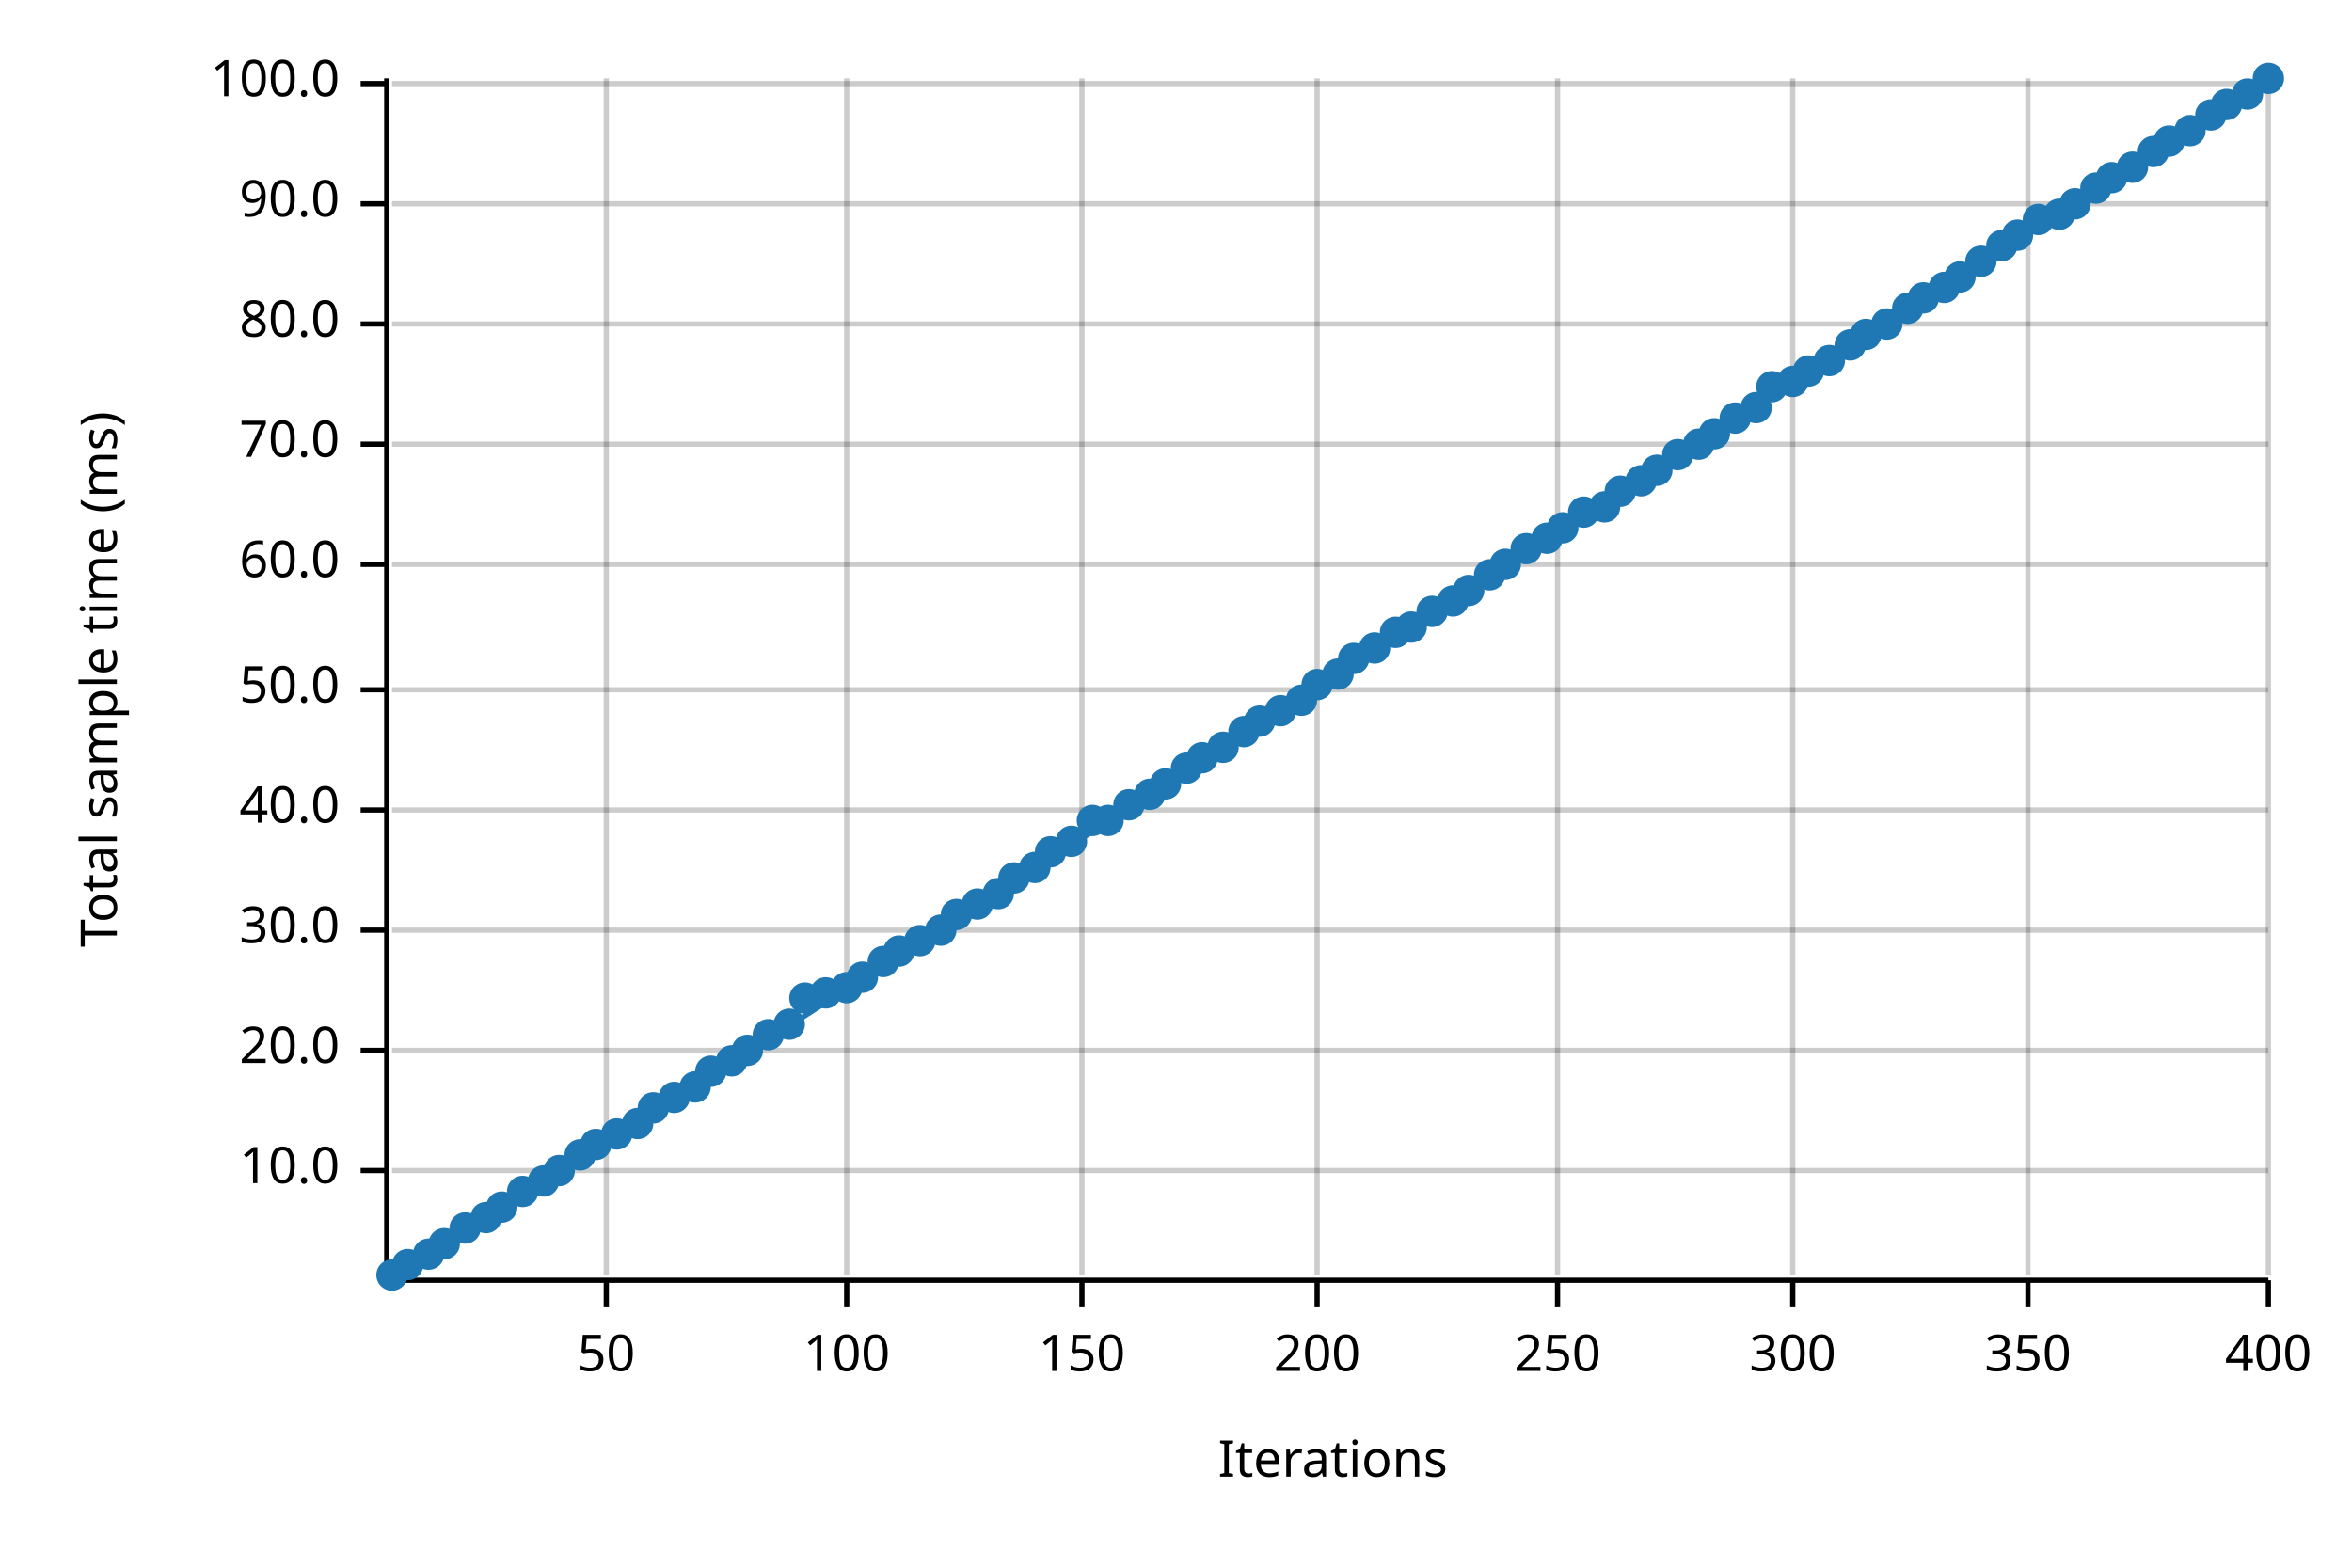
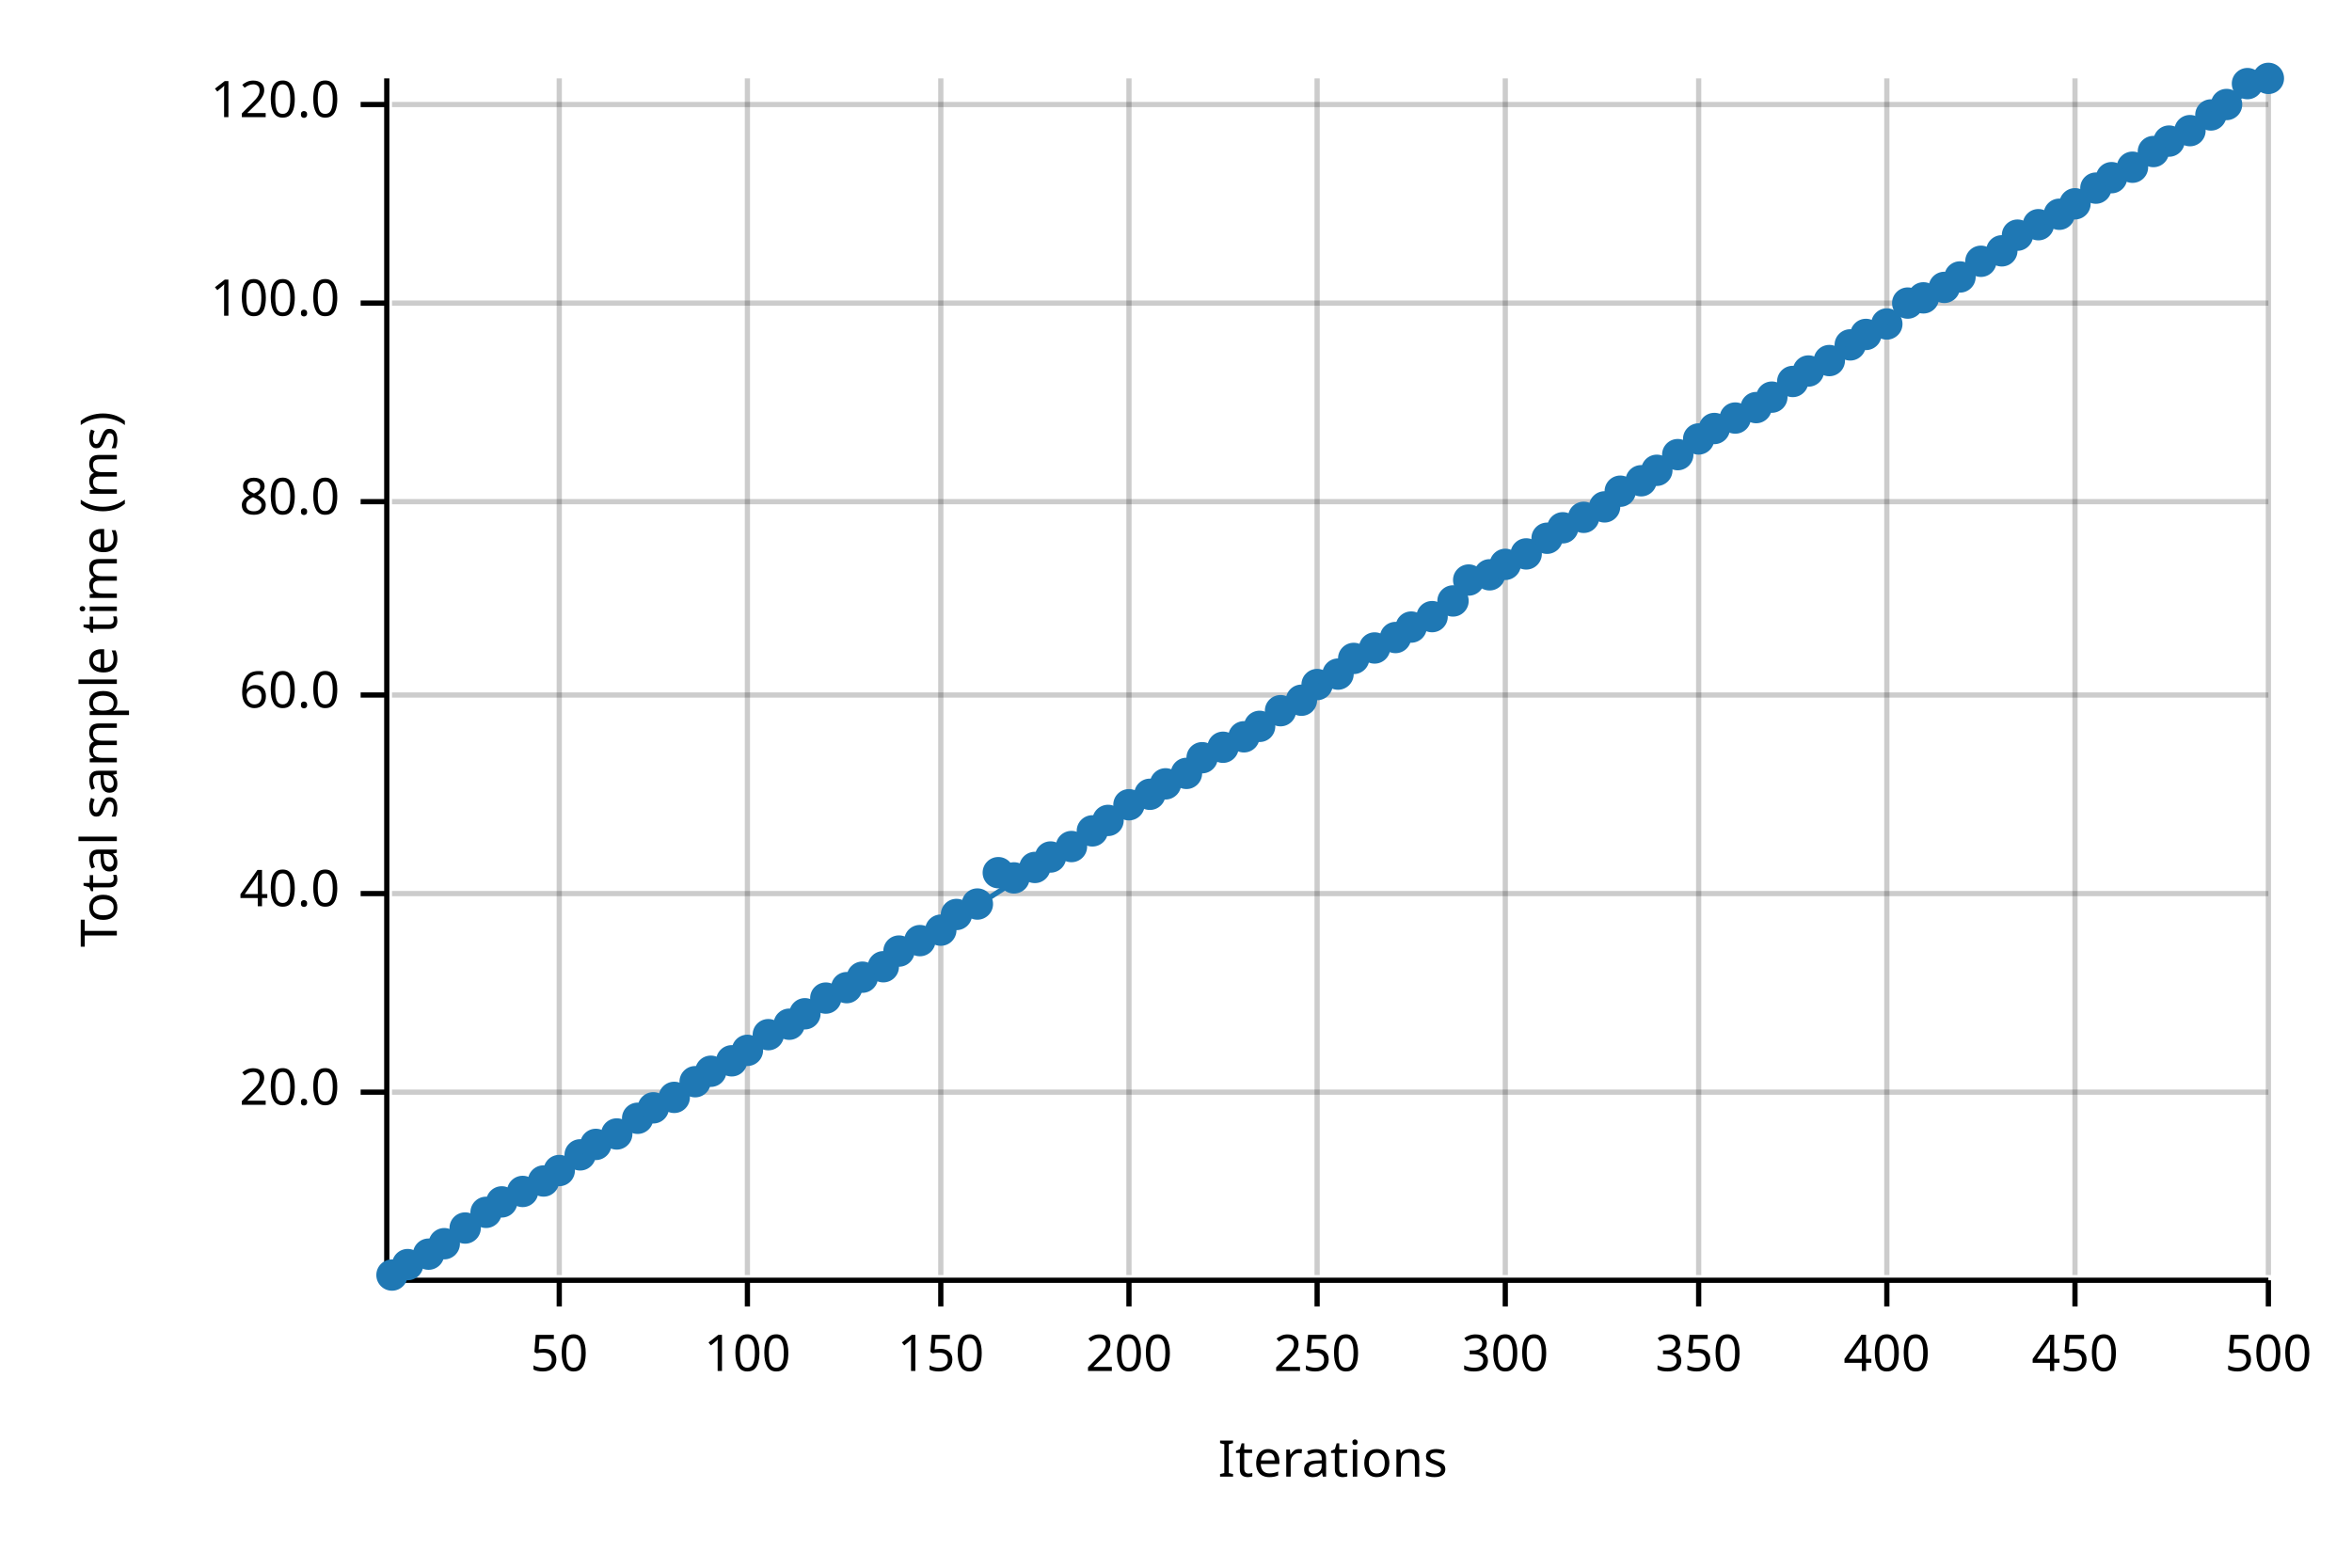
<svg xmlns="http://www.w3.org/2000/svg" width="450" height="300" viewBox="0 0 450 300">
  <text x="15" y="130" dy="0.76em" text-anchor="middle" font-family="sans-serif" font-size="9.677" opacity="1" fill="#000000" transform="rotate(270, 15, 130)">
Total sample time (ms)
</text>
  <text x="255" y="285" dy="-0.5ex" text-anchor="middle" font-family="sans-serif" font-size="9.677" opacity="1" fill="#000000">
Iterations
</text>
-   <line opacity="0.2" stroke="#000000" stroke-width="1" x1="116" y1="244" x2="116" y2="15" />
-   <line opacity="0.2" stroke="#000000" stroke-width="1" x1="162" y1="244" x2="162" y2="15" />
-   <line opacity="0.2" stroke="#000000" stroke-width="1" x1="207" y1="244" x2="207" y2="15" />
+   <line opacity="0.2" stroke="#000000" stroke-width="1" x1="107" y1="244" x2="107" y2="15" />
+   <line opacity="0.2" stroke="#000000" stroke-width="1" x1="143" y1="244" x2="143" y2="15" />
+   <line opacity="0.2" stroke="#000000" stroke-width="1" x1="180" y1="244" x2="180" y2="15" />
+   <line opacity="0.2" stroke="#000000" stroke-width="1" x1="216" y1="244" x2="216" y2="15" />
  <line opacity="0.2" stroke="#000000" stroke-width="1" x1="252" y1="244" x2="252" y2="15" />
-   <line opacity="0.2" stroke="#000000" stroke-width="1" x1="298" y1="244" x2="298" y2="15" />
-   <line opacity="0.2" stroke="#000000" stroke-width="1" x1="343" y1="244" x2="343" y2="15" />
-   <line opacity="0.2" stroke="#000000" stroke-width="1" x1="388" y1="244" x2="388" y2="15" />
+   <line opacity="0.2" stroke="#000000" stroke-width="1" x1="288" y1="244" x2="288" y2="15" />
+   <line opacity="0.2" stroke="#000000" stroke-width="1" x1="325" y1="244" x2="325" y2="15" />
+   <line opacity="0.2" stroke="#000000" stroke-width="1" x1="361" y1="244" x2="361" y2="15" />
+   <line opacity="0.2" stroke="#000000" stroke-width="1" x1="397" y1="244" x2="397" y2="15" />
  <line opacity="0.2" stroke="#000000" stroke-width="1" x1="434" y1="244" x2="434" y2="15" />
-   <line opacity="0.2" stroke="#000000" stroke-width="1" x1="75" y1="224" x2="434" y2="224" />
-   <line opacity="0.2" stroke="#000000" stroke-width="1" x1="75" y1="201" x2="434" y2="201" />
-   <line opacity="0.2" stroke="#000000" stroke-width="1" x1="75" y1="178" x2="434" y2="178" />
-   <line opacity="0.2" stroke="#000000" stroke-width="1" x1="75" y1="155" x2="434" y2="155" />
-   <line opacity="0.2" stroke="#000000" stroke-width="1" x1="75" y1="132" x2="434" y2="132" />
-   <line opacity="0.2" stroke="#000000" stroke-width="1" x1="75" y1="108" x2="434" y2="108" />
-   <line opacity="0.2" stroke="#000000" stroke-width="1" x1="75" y1="85" x2="434" y2="85" />
-   <line opacity="0.2" stroke="#000000" stroke-width="1" x1="75" y1="62" x2="434" y2="62" />
-   <line opacity="0.2" stroke="#000000" stroke-width="1" x1="75" y1="39" x2="434" y2="39" />
-   <line opacity="0.2" stroke="#000000" stroke-width="1" x1="75" y1="16" x2="434" y2="16" />
+   <line opacity="0.2" stroke="#000000" stroke-width="1" x1="75" y1="209" x2="434" y2="209" />
+   <line opacity="0.2" stroke="#000000" stroke-width="1" x1="75" y1="171" x2="434" y2="171" />
+   <line opacity="0.2" stroke="#000000" stroke-width="1" x1="75" y1="133" x2="434" y2="133" />
+   <line opacity="0.2" stroke="#000000" stroke-width="1" x1="75" y1="96" x2="434" y2="96" />
+   <line opacity="0.2" stroke="#000000" stroke-width="1" x1="75" y1="58" x2="434" y2="58" />
+   <line opacity="0.2" stroke="#000000" stroke-width="1" x1="75" y1="20" x2="434" y2="20" />
  <polyline fill="none" opacity="1" stroke="#000000" stroke-width="1" points="74,15 74,244 " />
-   <text x="65" y="224" dy="0.5ex" text-anchor="end" font-family="sans-serif" font-size="9.677" opacity="1" fill="#000000">
- 10.0
- </text>
-   <polyline fill="none" opacity="1" stroke="#000000" stroke-width="1" points="69,224 74,224 " />
-   <text x="65" y="201" dy="0.5ex" text-anchor="end" font-family="sans-serif" font-size="9.677" opacity="1" fill="#000000">
+   <text x="65" y="209" dy="0.5ex" text-anchor="end" font-family="sans-serif" font-size="9.677" opacity="1" fill="#000000">
20.0
</text>
-   <polyline fill="none" opacity="1" stroke="#000000" stroke-width="1" points="69,201 74,201 " />
-   <text x="65" y="178" dy="0.5ex" text-anchor="end" font-family="sans-serif" font-size="9.677" opacity="1" fill="#000000">
- 30.0
- </text>
-   <polyline fill="none" opacity="1" stroke="#000000" stroke-width="1" points="69,178 74,178 " />
-   <text x="65" y="155" dy="0.5ex" text-anchor="end" font-family="sans-serif" font-size="9.677" opacity="1" fill="#000000">
+   <polyline fill="none" opacity="1" stroke="#000000" stroke-width="1" points="69,209 74,209 " />
+   <text x="65" y="171" dy="0.5ex" text-anchor="end" font-family="sans-serif" font-size="9.677" opacity="1" fill="#000000">
40.0
</text>
-   <polyline fill="none" opacity="1" stroke="#000000" stroke-width="1" points="69,155 74,155 " />
-   <text x="65" y="132" dy="0.5ex" text-anchor="end" font-family="sans-serif" font-size="9.677" opacity="1" fill="#000000">
- 50.0
- </text>
-   <polyline fill="none" opacity="1" stroke="#000000" stroke-width="1" points="69,132 74,132 " />
-   <text x="65" y="108" dy="0.5ex" text-anchor="end" font-family="sans-serif" font-size="9.677" opacity="1" fill="#000000">
+   <polyline fill="none" opacity="1" stroke="#000000" stroke-width="1" points="69,171 74,171 " />
+   <text x="65" y="133" dy="0.5ex" text-anchor="end" font-family="sans-serif" font-size="9.677" opacity="1" fill="#000000">
60.0
</text>
-   <polyline fill="none" opacity="1" stroke="#000000" stroke-width="1" points="69,108 74,108 " />
-   <text x="65" y="85" dy="0.5ex" text-anchor="end" font-family="sans-serif" font-size="9.677" opacity="1" fill="#000000">
- 70.0
- </text>
-   <polyline fill="none" opacity="1" stroke="#000000" stroke-width="1" points="69,85 74,85 " />
-   <text x="65" y="62" dy="0.5ex" text-anchor="end" font-family="sans-serif" font-size="9.677" opacity="1" fill="#000000">
+   <polyline fill="none" opacity="1" stroke="#000000" stroke-width="1" points="69,133 74,133 " />
+   <text x="65" y="96" dy="0.5ex" text-anchor="end" font-family="sans-serif" font-size="9.677" opacity="1" fill="#000000">
80.0
</text>
-   <polyline fill="none" opacity="1" stroke="#000000" stroke-width="1" points="69,62 74,62 " />
-   <text x="65" y="39" dy="0.5ex" text-anchor="end" font-family="sans-serif" font-size="9.677" opacity="1" fill="#000000">
- 90.0
- </text>
-   <polyline fill="none" opacity="1" stroke="#000000" stroke-width="1" points="69,39 74,39 " />
-   <text x="65" y="16" dy="0.5ex" text-anchor="end" font-family="sans-serif" font-size="9.677" opacity="1" fill="#000000">
+   <polyline fill="none" opacity="1" stroke="#000000" stroke-width="1" points="69,96 74,96 " />
+   <text x="65" y="58" dy="0.5ex" text-anchor="end" font-family="sans-serif" font-size="9.677" opacity="1" fill="#000000">
100.0
</text>
-   <polyline fill="none" opacity="1" stroke="#000000" stroke-width="1" points="69,16 74,16 " />
+   <polyline fill="none" opacity="1" stroke="#000000" stroke-width="1" points="69,58 74,58 " />
+   <text x="65" y="20" dy="0.5ex" text-anchor="end" font-family="sans-serif" font-size="9.677" opacity="1" fill="#000000">
+ 120.0
+ </text>
+   <polyline fill="none" opacity="1" stroke="#000000" stroke-width="1" points="69,20 74,20 " />
  <polyline fill="none" opacity="1" stroke="#000000" stroke-width="1" points="75,245 434,245 " />
-   <text x="116" y="255" dy="0.76em" text-anchor="middle" font-family="sans-serif" font-size="9.677" opacity="1" fill="#000000">
+   <text x="107" y="255" dy="0.76em" text-anchor="middle" font-family="sans-serif" font-size="9.677" opacity="1" fill="#000000">
50
</text>
-   <polyline fill="none" opacity="1" stroke="#000000" stroke-width="1" points="116,245 116,250 " />
-   <text x="162" y="255" dy="0.76em" text-anchor="middle" font-family="sans-serif" font-size="9.677" opacity="1" fill="#000000">
+   <polyline fill="none" opacity="1" stroke="#000000" stroke-width="1" points="107,245 107,250 " />
+   <text x="143" y="255" dy="0.76em" text-anchor="middle" font-family="sans-serif" font-size="9.677" opacity="1" fill="#000000">
100
</text>
-   <polyline fill="none" opacity="1" stroke="#000000" stroke-width="1" points="162,245 162,250 " />
-   <text x="207" y="255" dy="0.76em" text-anchor="middle" font-family="sans-serif" font-size="9.677" opacity="1" fill="#000000">
+   <polyline fill="none" opacity="1" stroke="#000000" stroke-width="1" points="143,245 143,250 " />
+   <text x="180" y="255" dy="0.76em" text-anchor="middle" font-family="sans-serif" font-size="9.677" opacity="1" fill="#000000">
150
</text>
-   <polyline fill="none" opacity="1" stroke="#000000" stroke-width="1" points="207,245 207,250 " />
-   <text x="252" y="255" dy="0.76em" text-anchor="middle" font-family="sans-serif" font-size="9.677" opacity="1" fill="#000000">
+   <polyline fill="none" opacity="1" stroke="#000000" stroke-width="1" points="180,245 180,250 " />
+   <text x="216" y="255" dy="0.76em" text-anchor="middle" font-family="sans-serif" font-size="9.677" opacity="1" fill="#000000">
200
</text>
-   <polyline fill="none" opacity="1" stroke="#000000" stroke-width="1" points="252,245 252,250 " />
-   <text x="298" y="255" dy="0.76em" text-anchor="middle" font-family="sans-serif" font-size="9.677" opacity="1" fill="#000000">
+   <polyline fill="none" opacity="1" stroke="#000000" stroke-width="1" points="216,245 216,250 " />
+   <text x="252" y="255" dy="0.76em" text-anchor="middle" font-family="sans-serif" font-size="9.677" opacity="1" fill="#000000">
250
</text>
-   <polyline fill="none" opacity="1" stroke="#000000" stroke-width="1" points="298,245 298,250 " />
-   <text x="343" y="255" dy="0.76em" text-anchor="middle" font-family="sans-serif" font-size="9.677" opacity="1" fill="#000000">
+   <polyline fill="none" opacity="1" stroke="#000000" stroke-width="1" points="252,245 252,250 " />
+   <text x="288" y="255" dy="0.76em" text-anchor="middle" font-family="sans-serif" font-size="9.677" opacity="1" fill="#000000">
300
</text>
-   <polyline fill="none" opacity="1" stroke="#000000" stroke-width="1" points="343,245 343,250 " />
-   <text x="388" y="255" dy="0.76em" text-anchor="middle" font-family="sans-serif" font-size="9.677" opacity="1" fill="#000000">
+   <polyline fill="none" opacity="1" stroke="#000000" stroke-width="1" points="288,245 288,250 " />
+   <text x="325" y="255" dy="0.76em" text-anchor="middle" font-family="sans-serif" font-size="9.677" opacity="1" fill="#000000">
350
</text>
-   <polyline fill="none" opacity="1" stroke="#000000" stroke-width="1" points="388,245 388,250 " />
+   <polyline fill="none" opacity="1" stroke="#000000" stroke-width="1" points="325,245 325,250 " />
+   <text x="361" y="255" dy="0.76em" text-anchor="middle" font-family="sans-serif" font-size="9.677" opacity="1" fill="#000000">
+ 400
+ </text>
+   <polyline fill="none" opacity="1" stroke="#000000" stroke-width="1" points="361,245 361,250 " />
+   <text x="397" y="255" dy="0.76em" text-anchor="middle" font-family="sans-serif" font-size="9.677" opacity="1" fill="#000000">
+ 450
+ </text>
+   <polyline fill="none" opacity="1" stroke="#000000" stroke-width="1" points="397,245 397,250 " />
  <text x="434" y="255" dy="0.76em" text-anchor="middle" font-family="sans-serif" font-size="9.677" opacity="1" fill="#000000">
- 400
+ 500
</text>
  <polyline fill="none" opacity="1" stroke="#000000" stroke-width="1" points="434,245 434,250 " />
  <circle cx="75" cy="244" r="3" opacity="1" fill="#1F78B4" stroke="none" stroke-width="1" />
  <circle cx="78" cy="242" r="3" opacity="1" fill="#1F78B4" stroke="none" stroke-width="1" />
  <circle cx="82" cy="240" r="3" opacity="1" fill="#1F78B4" stroke="none" stroke-width="1" />
  <circle cx="85" cy="238" r="3" opacity="1" fill="#1F78B4" stroke="none" stroke-width="1" />
  <circle cx="89" cy="235" r="3" opacity="1" fill="#1F78B4" stroke="none" stroke-width="1" />
-   <circle cx="93" cy="233" r="3" opacity="1" fill="#1F78B4" stroke="none" stroke-width="1" />
-   <circle cx="96" cy="231" r="3" opacity="1" fill="#1F78B4" stroke="none" stroke-width="1" />
+   <circle cx="93" cy="232" r="3" opacity="1" fill="#1F78B4" stroke="none" stroke-width="1" />
+   <circle cx="96" cy="230" r="3" opacity="1" fill="#1F78B4" stroke="none" stroke-width="1" />
  <circle cx="100" cy="228" r="3" opacity="1" fill="#1F78B4" stroke="none" stroke-width="1" />
  <circle cx="104" cy="226" r="3" opacity="1" fill="#1F78B4" stroke="none" stroke-width="1" />
  <circle cx="107" cy="224" r="3" opacity="1" fill="#1F78B4" stroke="none" stroke-width="1" />
  <circle cx="111" cy="221" r="3" opacity="1" fill="#1F78B4" stroke="none" stroke-width="1" />
  <circle cx="114" cy="219" r="3" opacity="1" fill="#1F78B4" stroke="none" stroke-width="1" />
  <circle cx="118" cy="217" r="3" opacity="1" fill="#1F78B4" stroke="none" stroke-width="1" />
-   <circle cx="122" cy="215" r="3" opacity="1" fill="#1F78B4" stroke="none" stroke-width="1" />
+   <circle cx="122" cy="214" r="3" opacity="1" fill="#1F78B4" stroke="none" stroke-width="1" />
  <circle cx="125" cy="212" r="3" opacity="1" fill="#1F78B4" stroke="none" stroke-width="1" />
  <circle cx="129" cy="210" r="3" opacity="1" fill="#1F78B4" stroke="none" stroke-width="1" />
-   <circle cx="133" cy="208" r="3" opacity="1" fill="#1F78B4" stroke="none" stroke-width="1" />
+   <circle cx="133" cy="207" r="3" opacity="1" fill="#1F78B4" stroke="none" stroke-width="1" />
  <circle cx="136" cy="205" r="3" opacity="1" fill="#1F78B4" stroke="none" stroke-width="1" />
  <circle cx="140" cy="203" r="3" opacity="1" fill="#1F78B4" stroke="none" stroke-width="1" />
  <circle cx="143" cy="201" r="3" opacity="1" fill="#1F78B4" stroke="none" stroke-width="1" />
  <circle cx="147" cy="198" r="3" opacity="1" fill="#1F78B4" stroke="none" stroke-width="1" />
  <circle cx="151" cy="196" r="3" opacity="1" fill="#1F78B4" stroke="none" stroke-width="1" />
-   <circle cx="154" cy="191" r="3" opacity="1" fill="#1F78B4" stroke="none" stroke-width="1" />
-   <circle cx="158" cy="190" r="3" opacity="1" fill="#1F78B4" stroke="none" stroke-width="1" />
+   <circle cx="154" cy="194" r="3" opacity="1" fill="#1F78B4" stroke="none" stroke-width="1" />
+   <circle cx="158" cy="191" r="3" opacity="1" fill="#1F78B4" stroke="none" stroke-width="1" />
  <circle cx="162" cy="189" r="3" opacity="1" fill="#1F78B4" stroke="none" stroke-width="1" />
  <circle cx="165" cy="187" r="3" opacity="1" fill="#1F78B4" stroke="none" stroke-width="1" />
-   <circle cx="169" cy="184" r="3" opacity="1" fill="#1F78B4" stroke="none" stroke-width="1" />
+   <circle cx="169" cy="185" r="3" opacity="1" fill="#1F78B4" stroke="none" stroke-width="1" />
  <circle cx="172" cy="182" r="3" opacity="1" fill="#1F78B4" stroke="none" stroke-width="1" />
  <circle cx="176" cy="180" r="3" opacity="1" fill="#1F78B4" stroke="none" stroke-width="1" />
  <circle cx="180" cy="178" r="3" opacity="1" fill="#1F78B4" stroke="none" stroke-width="1" />
  <circle cx="183" cy="175" r="3" opacity="1" fill="#1F78B4" stroke="none" stroke-width="1" />
  <circle cx="187" cy="173" r="3" opacity="1" fill="#1F78B4" stroke="none" stroke-width="1" />
-   <circle cx="191" cy="171" r="3" opacity="1" fill="#1F78B4" stroke="none" stroke-width="1" />
+   <circle cx="191" cy="167" r="3" opacity="1" fill="#1F78B4" stroke="none" stroke-width="1" />
  <circle cx="194" cy="168" r="3" opacity="1" fill="#1F78B4" stroke="none" stroke-width="1" />
  <circle cx="198" cy="166" r="3" opacity="1" fill="#1F78B4" stroke="none" stroke-width="1" />
-   <circle cx="201" cy="163" r="3" opacity="1" fill="#1F78B4" stroke="none" stroke-width="1" />
-   <circle cx="205" cy="161" r="3" opacity="1" fill="#1F78B4" stroke="none" stroke-width="1" />
-   <circle cx="209" cy="157" r="3" opacity="1" fill="#1F78B4" stroke="none" stroke-width="1" />
+   <circle cx="201" cy="164" r="3" opacity="1" fill="#1F78B4" stroke="none" stroke-width="1" />
+   <circle cx="205" cy="162" r="3" opacity="1" fill="#1F78B4" stroke="none" stroke-width="1" />
+   <circle cx="209" cy="159" r="3" opacity="1" fill="#1F78B4" stroke="none" stroke-width="1" />
  <circle cx="212" cy="157" r="3" opacity="1" fill="#1F78B4" stroke="none" stroke-width="1" />
  <circle cx="216" cy="154" r="3" opacity="1" fill="#1F78B4" stroke="none" stroke-width="1" />
  <circle cx="220" cy="152" r="3" opacity="1" fill="#1F78B4" stroke="none" stroke-width="1" />
  <circle cx="223" cy="150" r="3" opacity="1" fill="#1F78B4" stroke="none" stroke-width="1" />
-   <circle cx="227" cy="147" r="3" opacity="1" fill="#1F78B4" stroke="none" stroke-width="1" />
+   <circle cx="227" cy="148" r="3" opacity="1" fill="#1F78B4" stroke="none" stroke-width="1" />
  <circle cx="230" cy="145" r="3" opacity="1" fill="#1F78B4" stroke="none" stroke-width="1" />
  <circle cx="234" cy="143" r="3" opacity="1" fill="#1F78B4" stroke="none" stroke-width="1" />
-   <circle cx="238" cy="140" r="3" opacity="1" fill="#1F78B4" stroke="none" stroke-width="1" />
-   <circle cx="241" cy="138" r="3" opacity="1" fill="#1F78B4" stroke="none" stroke-width="1" />
+   <circle cx="238" cy="141" r="3" opacity="1" fill="#1F78B4" stroke="none" stroke-width="1" />
+   <circle cx="241" cy="139" r="3" opacity="1" fill="#1F78B4" stroke="none" stroke-width="1" />
  <circle cx="245" cy="136" r="3" opacity="1" fill="#1F78B4" stroke="none" stroke-width="1" />
  <circle cx="249" cy="134" r="3" opacity="1" fill="#1F78B4" stroke="none" stroke-width="1" />
  <circle cx="252" cy="131" r="3" opacity="1" fill="#1F78B4" stroke="none" stroke-width="1" />
  <circle cx="256" cy="129" r="3" opacity="1" fill="#1F78B4" stroke="none" stroke-width="1" />
  <circle cx="259" cy="126" r="3" opacity="1" fill="#1F78B4" stroke="none" stroke-width="1" />
  <circle cx="263" cy="124" r="3" opacity="1" fill="#1F78B4" stroke="none" stroke-width="1" />
-   <circle cx="267" cy="121" r="3" opacity="1" fill="#1F78B4" stroke="none" stroke-width="1" />
+   <circle cx="267" cy="122" r="3" opacity="1" fill="#1F78B4" stroke="none" stroke-width="1" />
  <circle cx="270" cy="120" r="3" opacity="1" fill="#1F78B4" stroke="none" stroke-width="1" />
-   <circle cx="274" cy="117" r="3" opacity="1" fill="#1F78B4" stroke="none" stroke-width="1" />
+   <circle cx="274" cy="118" r="3" opacity="1" fill="#1F78B4" stroke="none" stroke-width="1" />
  <circle cx="278" cy="115" r="3" opacity="1" fill="#1F78B4" stroke="none" stroke-width="1" />
-   <circle cx="281" cy="113" r="3" opacity="1" fill="#1F78B4" stroke="none" stroke-width="1" />
+   <circle cx="281" cy="111" r="3" opacity="1" fill="#1F78B4" stroke="none" stroke-width="1" />
  <circle cx="285" cy="110" r="3" opacity="1" fill="#1F78B4" stroke="none" stroke-width="1" />
  <circle cx="288" cy="108" r="3" opacity="1" fill="#1F78B4" stroke="none" stroke-width="1" />
-   <circle cx="292" cy="105" r="3" opacity="1" fill="#1F78B4" stroke="none" stroke-width="1" />
+   <circle cx="292" cy="106" r="3" opacity="1" fill="#1F78B4" stroke="none" stroke-width="1" />
  <circle cx="296" cy="103" r="3" opacity="1" fill="#1F78B4" stroke="none" stroke-width="1" />
  <circle cx="299" cy="101" r="3" opacity="1" fill="#1F78B4" stroke="none" stroke-width="1" />
-   <circle cx="303" cy="98" r="3" opacity="1" fill="#1F78B4" stroke="none" stroke-width="1" />
+   <circle cx="303" cy="99" r="3" opacity="1" fill="#1F78B4" stroke="none" stroke-width="1" />
  <circle cx="307" cy="97" r="3" opacity="1" fill="#1F78B4" stroke="none" stroke-width="1" />
  <circle cx="310" cy="94" r="3" opacity="1" fill="#1F78B4" stroke="none" stroke-width="1" />
  <circle cx="314" cy="92" r="3" opacity="1" fill="#1F78B4" stroke="none" stroke-width="1" />
  <circle cx="317" cy="90" r="3" opacity="1" fill="#1F78B4" stroke="none" stroke-width="1" />
  <circle cx="321" cy="87" r="3" opacity="1" fill="#1F78B4" stroke="none" stroke-width="1" />
-   <circle cx="325" cy="85" r="3" opacity="1" fill="#1F78B4" stroke="none" stroke-width="1" />
-   <circle cx="328" cy="83" r="3" opacity="1" fill="#1F78B4" stroke="none" stroke-width="1" />
+   <circle cx="325" cy="84" r="3" opacity="1" fill="#1F78B4" stroke="none" stroke-width="1" />
+   <circle cx="328" cy="82" r="3" opacity="1" fill="#1F78B4" stroke="none" stroke-width="1" />
  <circle cx="332" cy="80" r="3" opacity="1" fill="#1F78B4" stroke="none" stroke-width="1" />
  <circle cx="336" cy="78" r="3" opacity="1" fill="#1F78B4" stroke="none" stroke-width="1" />
-   <circle cx="339" cy="74" r="3" opacity="1" fill="#1F78B4" stroke="none" stroke-width="1" />
+   <circle cx="339" cy="76" r="3" opacity="1" fill="#1F78B4" stroke="none" stroke-width="1" />
  <circle cx="343" cy="73" r="3" opacity="1" fill="#1F78B4" stroke="none" stroke-width="1" />
  <circle cx="346" cy="71" r="3" opacity="1" fill="#1F78B4" stroke="none" stroke-width="1" />
  <circle cx="350" cy="69" r="3" opacity="1" fill="#1F78B4" stroke="none" stroke-width="1" />
  <circle cx="354" cy="66" r="3" opacity="1" fill="#1F78B4" stroke="none" stroke-width="1" />
  <circle cx="357" cy="64" r="3" opacity="1" fill="#1F78B4" stroke="none" stroke-width="1" />
  <circle cx="361" cy="62" r="3" opacity="1" fill="#1F78B4" stroke="none" stroke-width="1" />
-   <circle cx="365" cy="59" r="3" opacity="1" fill="#1F78B4" stroke="none" stroke-width="1" />
+   <circle cx="365" cy="58" r="3" opacity="1" fill="#1F78B4" stroke="none" stroke-width="1" />
  <circle cx="368" cy="57" r="3" opacity="1" fill="#1F78B4" stroke="none" stroke-width="1" />
  <circle cx="372" cy="55" r="3" opacity="1" fill="#1F78B4" stroke="none" stroke-width="1" />
  <circle cx="375" cy="53" r="3" opacity="1" fill="#1F78B4" stroke="none" stroke-width="1" />
  <circle cx="379" cy="50" r="3" opacity="1" fill="#1F78B4" stroke="none" stroke-width="1" />
-   <circle cx="383" cy="47" r="3" opacity="1" fill="#1F78B4" stroke="none" stroke-width="1" />
+   <circle cx="383" cy="48" r="3" opacity="1" fill="#1F78B4" stroke="none" stroke-width="1" />
  <circle cx="386" cy="45" r="3" opacity="1" fill="#1F78B4" stroke="none" stroke-width="1" />
-   <circle cx="390" cy="42" r="3" opacity="1" fill="#1F78B4" stroke="none" stroke-width="1" />
+   <circle cx="390" cy="43" r="3" opacity="1" fill="#1F78B4" stroke="none" stroke-width="1" />
  <circle cx="394" cy="41" r="3" opacity="1" fill="#1F78B4" stroke="none" stroke-width="1" />
  <circle cx="397" cy="39" r="3" opacity="1" fill="#1F78B4" stroke="none" stroke-width="1" />
  <circle cx="401" cy="36" r="3" opacity="1" fill="#1F78B4" stroke="none" stroke-width="1" />
  <circle cx="404" cy="34" r="3" opacity="1" fill="#1F78B4" stroke="none" stroke-width="1" />
  <circle cx="408" cy="32" r="3" opacity="1" fill="#1F78B4" stroke="none" stroke-width="1" />
  <circle cx="412" cy="29" r="3" opacity="1" fill="#1F78B4" stroke="none" stroke-width="1" />
  <circle cx="415" cy="27" r="3" opacity="1" fill="#1F78B4" stroke="none" stroke-width="1" />
  <circle cx="419" cy="25" r="3" opacity="1" fill="#1F78B4" stroke="none" stroke-width="1" />
  <circle cx="423" cy="22" r="3" opacity="1" fill="#1F78B4" stroke="none" stroke-width="1" />
  <circle cx="426" cy="20" r="3" opacity="1" fill="#1F78B4" stroke="none" stroke-width="1" />
-   <circle cx="430" cy="18" r="3" opacity="1" fill="#1F78B4" stroke="none" stroke-width="1" />
+   <circle cx="430" cy="16" r="3" opacity="1" fill="#1F78B4" stroke="none" stroke-width="1" />
  <circle cx="434" cy="15" r="3" opacity="1" fill="#1F78B4" stroke="none" stroke-width="1" />
  <polyline fill="none" opacity="1" stroke="#1F78B4" stroke-width="1" points="75,245 434,15 " />
  <polygon opacity="0.25" fill="#1F78B4" points="75,245 434,15 434,15 " />
</svg>
